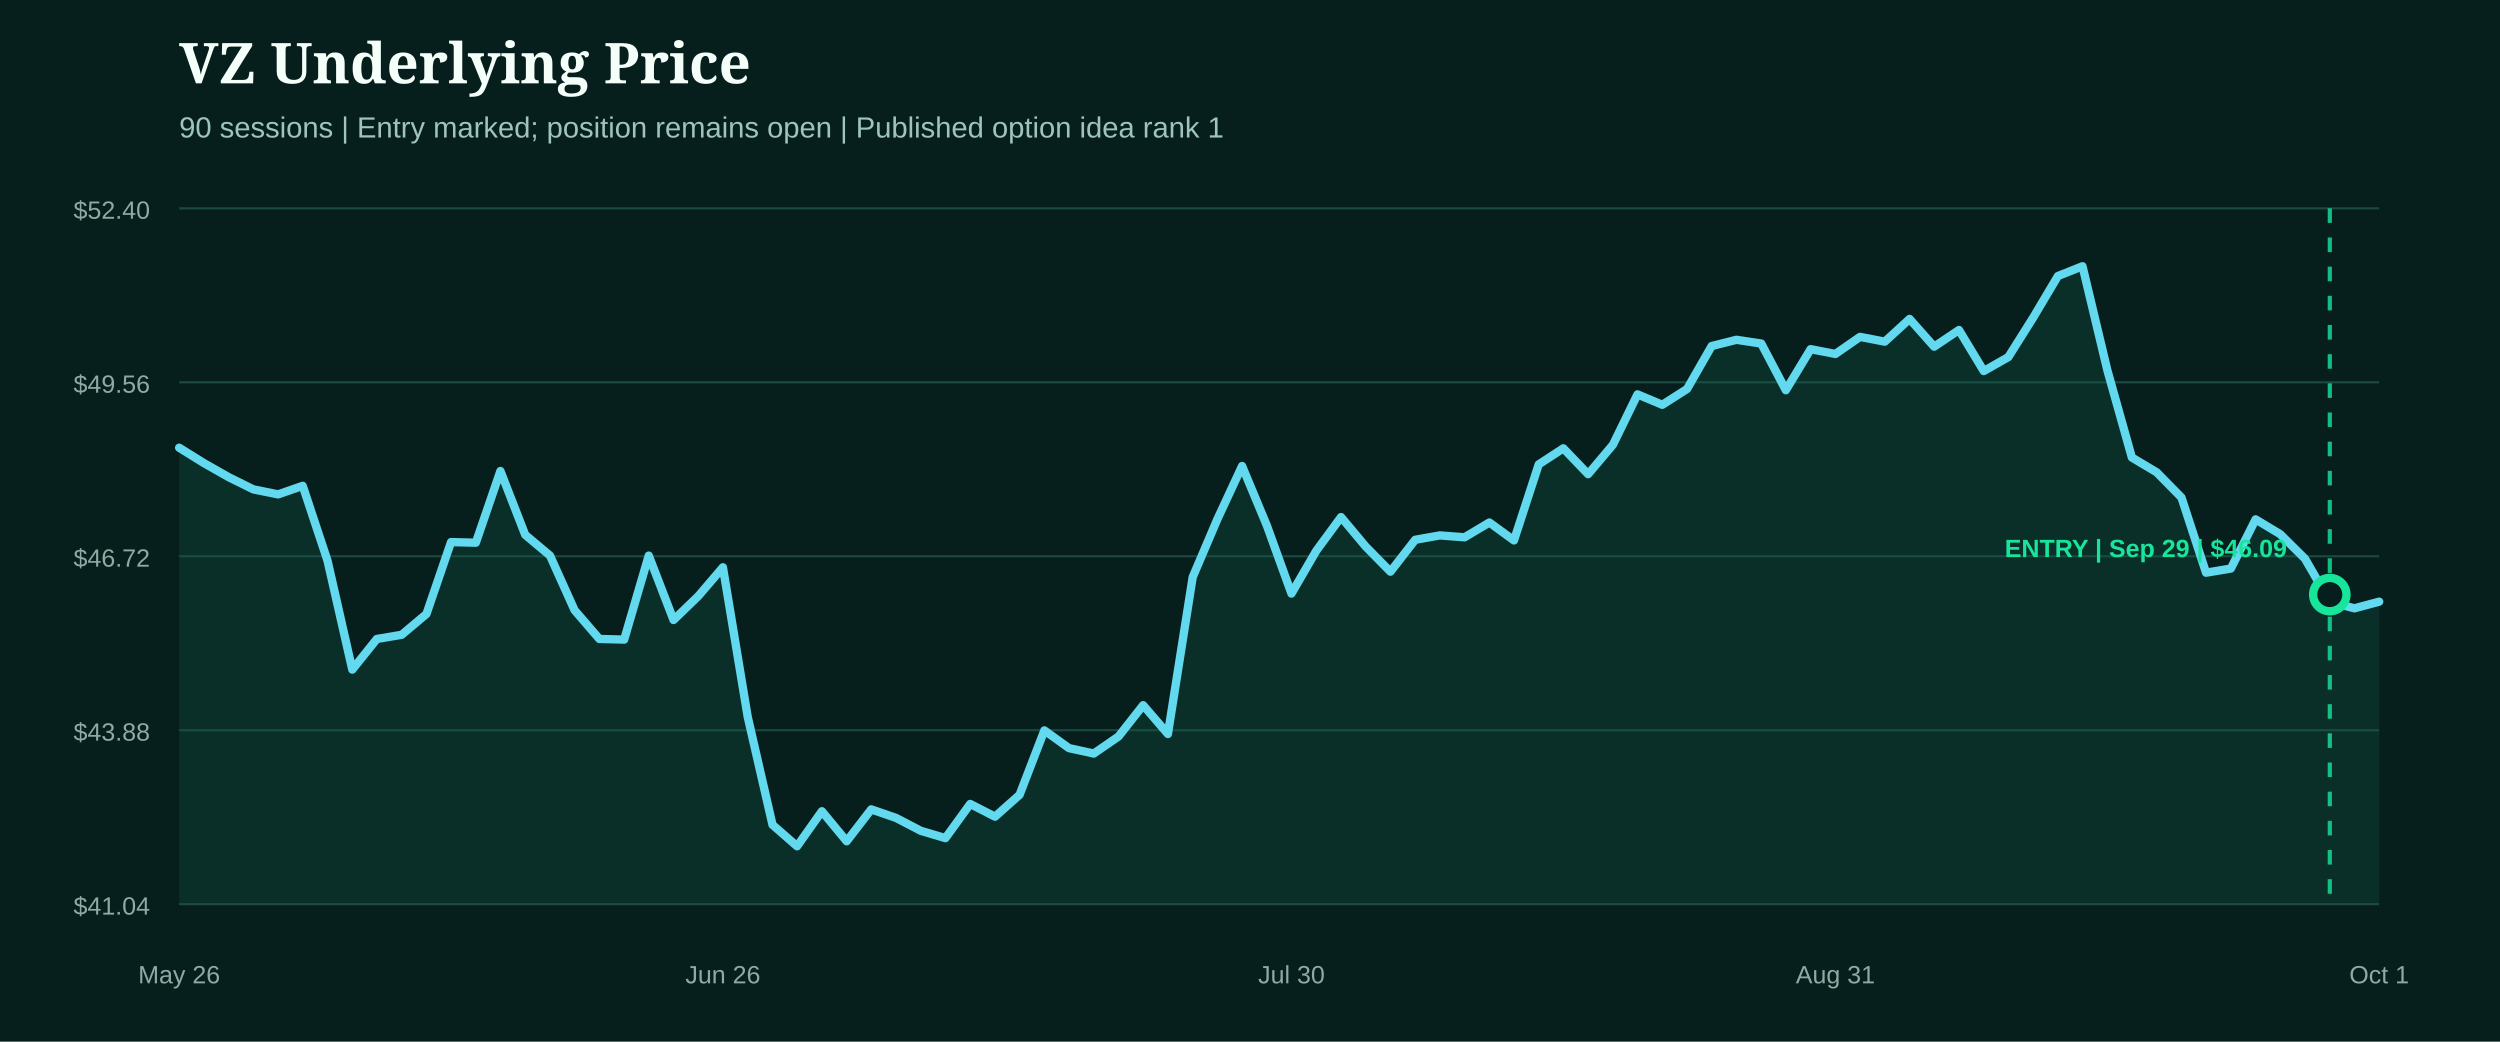
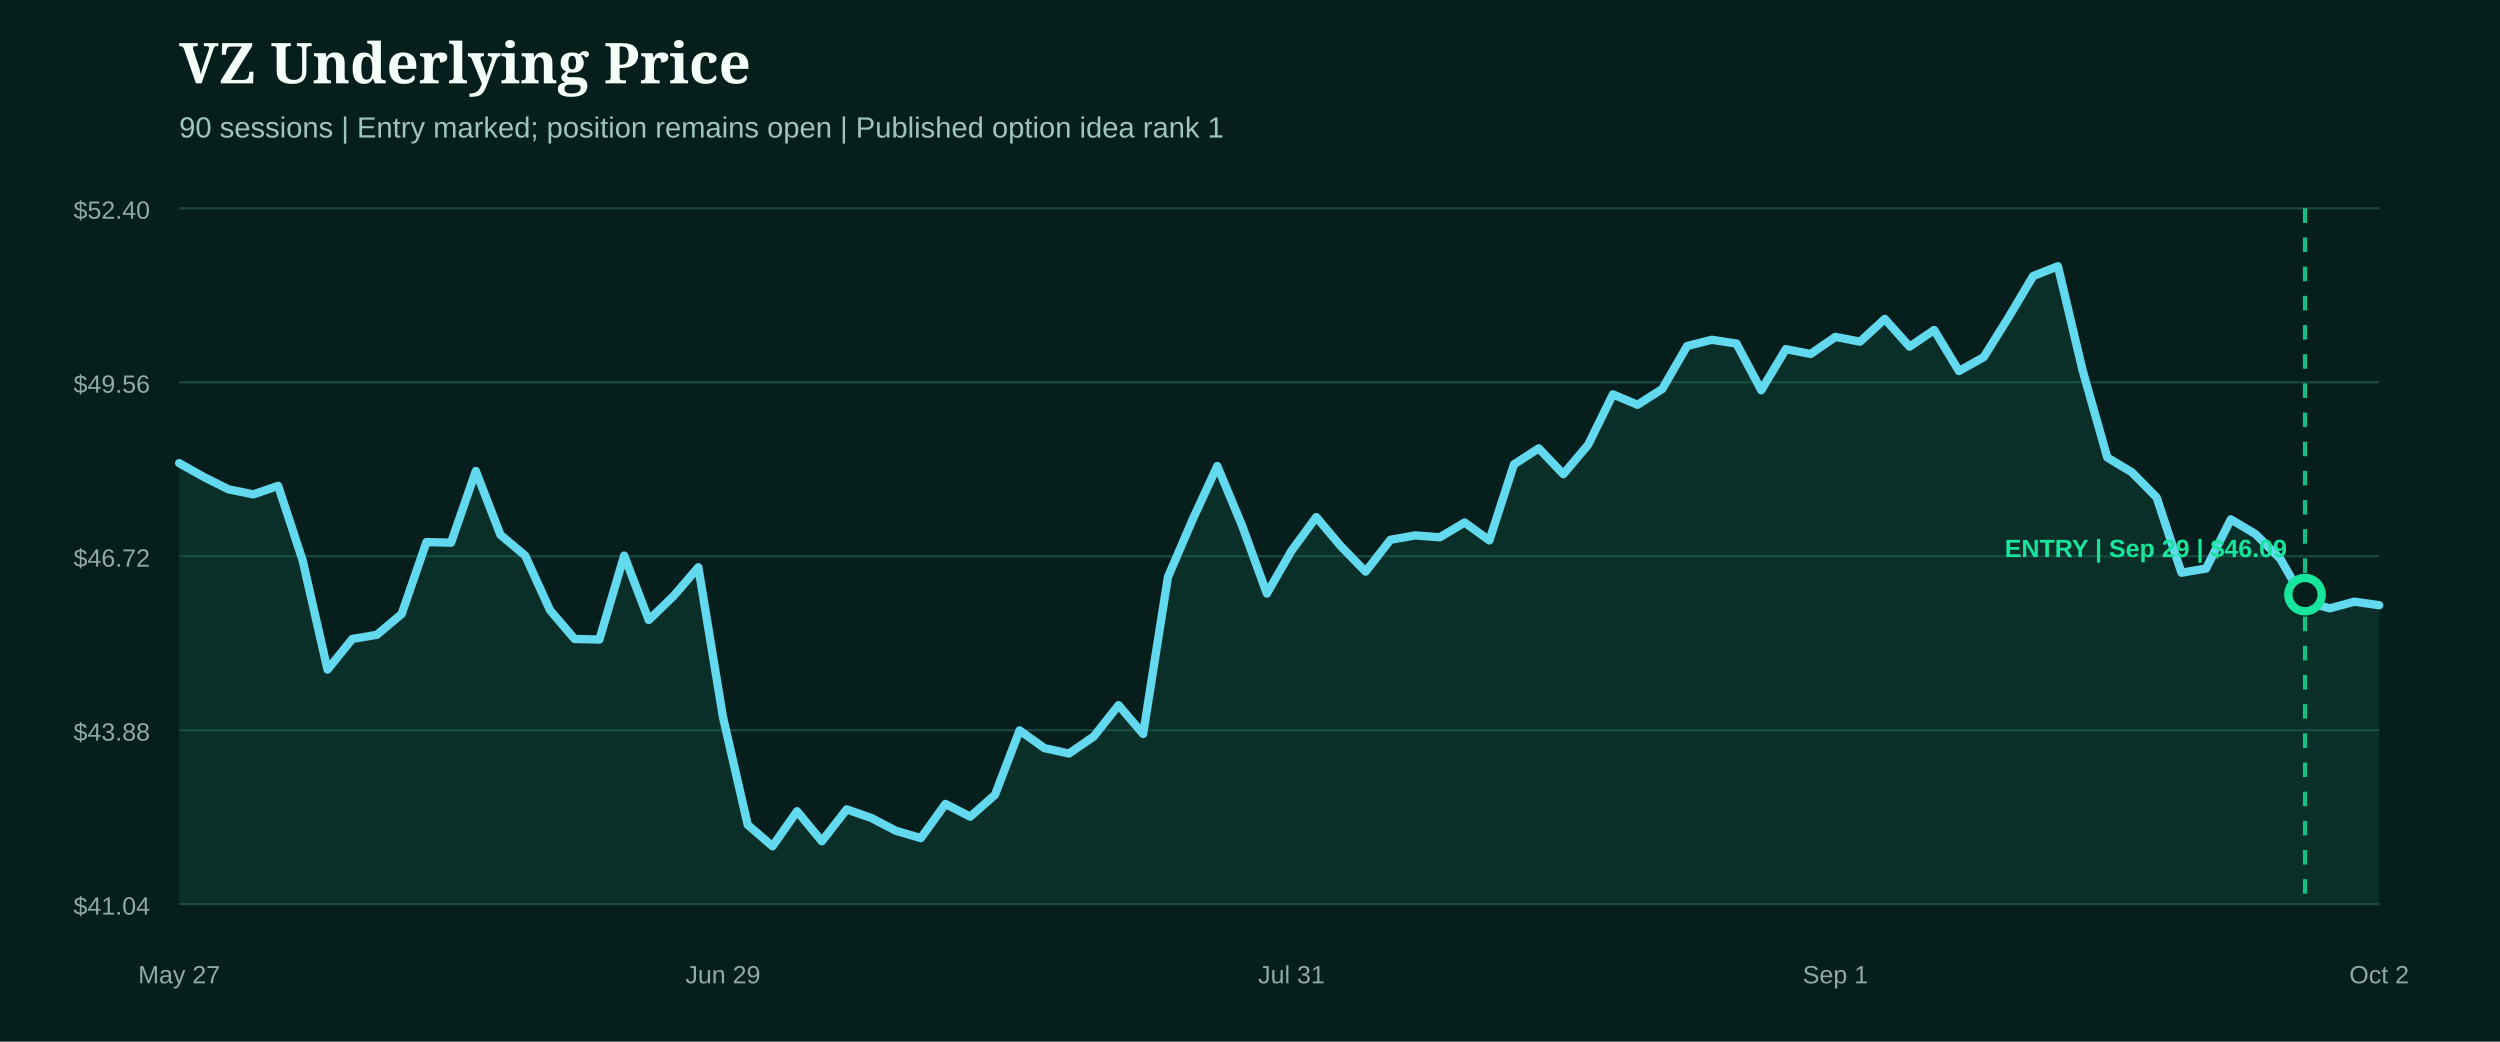
<svg xmlns="http://www.w3.org/2000/svg" width="1200" height="500" viewBox="0 0 1200 500" role="img" aria-label="VZ underlying price from entry">
  <rect width="1200" height="500" fill="#071f1c" />
  <style>.head{fill:#f4fff9;font:800 27px Georgia,serif}.sub{fill:#9fc4bb;font:14px Arial,sans-serif}.axis{fill:#8eaaa3;font:12px Arial,sans-serif}.marker{font:800 12px Arial,sans-serif}</style>
  <text x="86" y="40" class="head">VZ Underlying Price</text>
  <text x="86" y="66" class="sub">90 sessions | Entry marked; position remains open | Published option idea rank 1</text>
  <line x1="86" x2="1142" y1="100.0" y2="100.0" stroke="#1b4a42" stroke-width="1" />
  <text x="72" y="105.0" text-anchor="end" class="axis">$52.40</text>
  <line x1="86" x2="1142" y1="183.5" y2="183.5" stroke="#1b4a42" stroke-width="1" />
  <text x="72" y="188.5" text-anchor="end" class="axis">$49.56</text>
  <line x1="86" x2="1142" y1="267.0" y2="267.0" stroke="#1b4a42" stroke-width="1" />
  <text x="72" y="272.0" text-anchor="end" class="axis">$46.72</text>
  <line x1="86" x2="1142" y1="350.5" y2="350.5" stroke="#1b4a42" stroke-width="1" />
  <text x="72" y="355.5" text-anchor="end" class="axis">$43.88</text>
  <line x1="86" x2="1142" y1="434.0" y2="434.0" stroke="#1b4a42" stroke-width="1" />
  <text x="72" y="439.0" text-anchor="end" class="axis">$41.04</text>
-   <path d="M86.0,214.9 L97.9,222.3 L109.7,229.0 L121.6,234.9 L133.5,237.3 L145.3,233.2 L157.2,269.1 L169.1,321.4 L180.9,306.7 L192.8,304.7 L204.7,294.7 L216.5,260.2 L228.4,260.5 L240.2,226.1 L252.1,256.7 L264.0,266.7 L275.8,292.9 L287.7,306.7 L299.6,307.0 L311.4,266.7 L323.3,297.6 L335.2,286.1 L347.0,272.3 L358.9,344.1 L370.8,395.9 L382.6,406.2 L394.5,389.4 L406.4,403.8 L418.2,388.5 L430.1,392.6 L442.0,398.8 L453.8,402.3 L465.7,385.9 L477.6,392.0 L489.4,381.5 L501.3,350.6 L513.1,359.1 L525.0,361.7 L536.9,353.5 L548.7,338.5 L560.6,352.3 L572.5,277.0 L584.3,249.3 L596.2,223.7 L608.1,252.3 L619.9,284.9 L631.8,264.4 L643.7,248.2 L655.5,262.3 L667.4,274.4 L679.3,259.1 L691.1,257.0 L703.0,257.9 L714.9,250.8 L726.7,259.4 L738.6,222.9 L750.4,215.2 L762.3,227.6 L774.2,213.5 L786.0,189.3 L797.9,194.3 L809.8,186.7 L821.6,166.1 L833.5,163.1 L845.4,164.9 L857.2,187.3 L869.1,167.6 L881.0,169.9 L892.8,161.7 L904.7,164.0 L916.6,153.1 L928.4,166.4 L940.3,158.4 L952.2,178.1 L964.0,171.4 L975.9,152.5 L987.8,132.5 L999.6,127.8 L1011.5,177.6 L1023.3,219.6 L1035.2,226.7 L1047.1,238.8 L1058.9,274.9 L1070.8,272.9 L1082.7,249.3 L1094.5,256.4 L1106.4,268.2 L1118.3,288.8 L1130.1,292.0 L1142.0,288.8 L1142.0,434.0 L86.0,434.0 Z" fill="#0f5949" opacity="0.28" />
-   <path d="M86.0,214.9 L97.9,222.3 L109.7,229.0 L121.6,234.9 L133.5,237.3 L145.3,233.2 L157.2,269.1 L169.1,321.4 L180.9,306.7 L192.8,304.7 L204.7,294.7 L216.5,260.2 L228.4,260.5 L240.2,226.1 L252.1,256.7 L264.0,266.7 L275.8,292.9 L287.7,306.7 L299.6,307.0 L311.4,266.7 L323.3,297.6 L335.2,286.1 L347.0,272.3 L358.9,344.1 L370.8,395.9 L382.6,406.2 L394.5,389.4 L406.4,403.8 L418.2,388.5 L430.1,392.6 L442.0,398.8 L453.8,402.3 L465.7,385.9 L477.6,392.0 L489.4,381.5 L501.3,350.6 L513.1,359.1 L525.0,361.7 L536.9,353.5 L548.7,338.5 L560.6,352.3 L572.5,277.0 L584.3,249.3 L596.2,223.7 L608.1,252.3 L619.9,284.9 L631.8,264.4 L643.7,248.2 L655.5,262.3 L667.4,274.4 L679.3,259.1 L691.1,257.0 L703.0,257.9 L714.9,250.8 L726.7,259.4 L738.6,222.9 L750.4,215.2 L762.3,227.6 L774.2,213.5 L786.0,189.3 L797.9,194.3 L809.8,186.7 L821.6,166.1 L833.5,163.1 L845.4,164.9 L857.2,187.3 L869.1,167.6 L881.0,169.9 L892.8,161.7 L904.7,164.0 L916.6,153.1 L928.4,166.4 L940.3,158.4 L952.2,178.1 L964.0,171.4 L975.9,152.5 L987.8,132.5 L999.6,127.8 L1011.5,177.6 L1023.3,219.6 L1035.2,226.7 L1047.1,238.8 L1058.9,274.9 L1070.8,272.9 L1082.7,249.3 L1094.5,256.4 L1106.4,268.2 L1118.3,288.8 L1130.1,292.0 L1142.0,288.8" fill="none" stroke="#62d9ee" stroke-width="4" stroke-linecap="round" stroke-linejoin="round" />
+   <path d="M86.0,222.3 L97.9,229.0 L109.7,234.9 L121.6,237.3 L133.5,233.2 L145.3,269.1 L157.2,321.4 L169.1,306.7 L180.9,304.7 L192.8,294.7 L204.7,260.2 L216.5,260.5 L228.4,226.1 L240.2,256.7 L252.1,266.7 L264.0,292.9 L275.8,306.7 L287.7,307.0 L299.6,266.7 L311.4,297.6 L323.3,286.1 L335.2,272.3 L347.0,344.1 L358.9,395.9 L370.8,406.2 L382.6,389.4 L394.5,403.8 L406.4,388.5 L418.2,392.6 L430.1,398.8 L442.0,402.3 L453.8,385.9 L465.7,392.0 L477.6,381.5 L489.4,350.6 L501.3,359.1 L513.1,361.7 L525.0,353.5 L536.9,338.5 L548.7,352.3 L560.6,277.0 L572.5,249.3 L584.3,223.7 L596.2,252.3 L608.1,284.9 L619.9,264.4 L631.8,248.2 L643.7,262.3 L655.5,274.4 L667.4,259.1 L679.3,257.0 L691.1,257.9 L703.0,250.8 L714.9,259.4 L726.7,222.9 L738.6,215.2 L750.4,227.6 L762.3,213.5 L774.2,189.3 L786.0,194.3 L797.9,186.7 L809.8,166.1 L821.6,163.1 L833.5,164.9 L845.4,187.3 L857.2,167.6 L869.1,169.9 L881.0,161.7 L892.8,164.0 L904.7,153.1 L916.6,166.4 L928.4,158.4 L940.3,178.1 L952.2,171.4 L964.0,152.5 L975.9,132.5 L987.8,127.8 L999.6,177.6 L1011.5,219.6 L1023.3,226.7 L1035.2,238.8 L1047.1,274.9 L1058.9,272.9 L1070.8,249.3 L1082.7,256.4 L1094.5,268.2 L1106.4,288.8 L1118.3,292.0 L1130.1,288.8 L1142.0,290.5 L1142.0,434.0 L86.0,434.0 Z" fill="#0f5949" opacity="0.28" />
+   <path d="M86.0,222.3 L97.9,229.0 L109.7,234.9 L121.6,237.3 L133.5,233.2 L145.3,269.1 L157.2,321.4 L169.1,306.7 L180.9,304.7 L192.8,294.7 L204.7,260.2 L216.5,260.5 L228.4,226.1 L240.2,256.7 L252.1,266.7 L264.0,292.9 L275.8,306.7 L287.7,307.0 L299.6,266.7 L311.4,297.6 L323.3,286.1 L335.2,272.3 L347.0,344.1 L358.9,395.9 L370.8,406.2 L382.6,389.4 L394.5,403.8 L406.4,388.5 L418.2,392.6 L430.1,398.8 L442.0,402.3 L453.8,385.9 L465.7,392.0 L477.6,381.5 L489.4,350.6 L501.3,359.1 L513.1,361.7 L525.0,353.5 L536.9,338.5 L548.7,352.3 L560.6,277.0 L572.5,249.3 L584.3,223.7 L596.2,252.3 L608.1,284.9 L619.9,264.4 L631.8,248.2 L643.7,262.3 L655.5,274.4 L667.4,259.1 L679.3,257.0 L691.1,257.9 L703.0,250.8 L714.9,259.4 L726.7,222.9 L738.6,215.2 L750.4,227.6 L762.3,213.5 L774.2,189.3 L786.0,194.3 L797.9,186.7 L809.8,166.1 L821.6,163.1 L833.5,164.9 L845.4,187.3 L857.2,167.6 L869.1,169.9 L881.0,161.7 L892.8,164.0 L904.7,153.1 L916.6,166.4 L928.4,158.4 L940.3,178.1 L952.2,171.4 L964.0,152.5 L975.9,132.5 L987.8,127.8 L999.6,177.6 L1011.5,219.6 L1023.3,226.7 L1035.2,238.8 L1047.1,274.9 L1058.9,272.9 L1070.8,249.3 L1082.7,256.4 L1094.5,268.2 L1106.4,288.8 L1118.3,292.0 L1130.1,288.8 L1142.0,290.5" fill="none" stroke="#62d9ee" stroke-width="4" stroke-linecap="round" stroke-linejoin="round" />
  <g>
-     <line x1="1118.3" x2="1118.3" y1="100" y2="434" stroke="#18e59c" stroke-width="2" stroke-dasharray="7 7" opacity="0.8" />
-     <circle cx="1118.3" cy="285.4" r="8" fill="#071f1c" stroke="#18e59c" stroke-width="4" />
+     <line x1="1106.4" x2="1106.4" y1="100" y2="434" stroke="#18e59c" stroke-width="2" stroke-dasharray="7 7" opacity="0.8" />
+     <circle cx="1106.4" cy="285.4" r="8" fill="#071f1c" stroke="#18e59c" stroke-width="4" />
    <text x="1030.0" y="267.4" text-anchor="middle" class="marker" fill="#18e59c">ENTRY | Sep 29 | $46.09</text>
  </g>
-   <text x="86.0" y="472" text-anchor="middle" class="axis">May 26</text>
-   <text x="347.0" y="472" text-anchor="middle" class="axis">Jun 26</text>
-   <text x="619.9" y="472" text-anchor="middle" class="axis">Jul 30</text>
-   <text x="881.0" y="472" text-anchor="middle" class="axis">Aug 31</text>
-   <text x="1142.0" y="472" text-anchor="middle" class="axis">Oct 1</text>
+   <text x="86.0" y="472" text-anchor="middle" class="axis">May 27</text>
+   <text x="347.0" y="472" text-anchor="middle" class="axis">Jun 29</text>
+   <text x="619.9" y="472" text-anchor="middle" class="axis">Jul 31</text>
+   <text x="881.0" y="472" text-anchor="middle" class="axis">Sep 1</text>
+   <text x="1142.0" y="472" text-anchor="middle" class="axis">Oct 2</text>
</svg>
